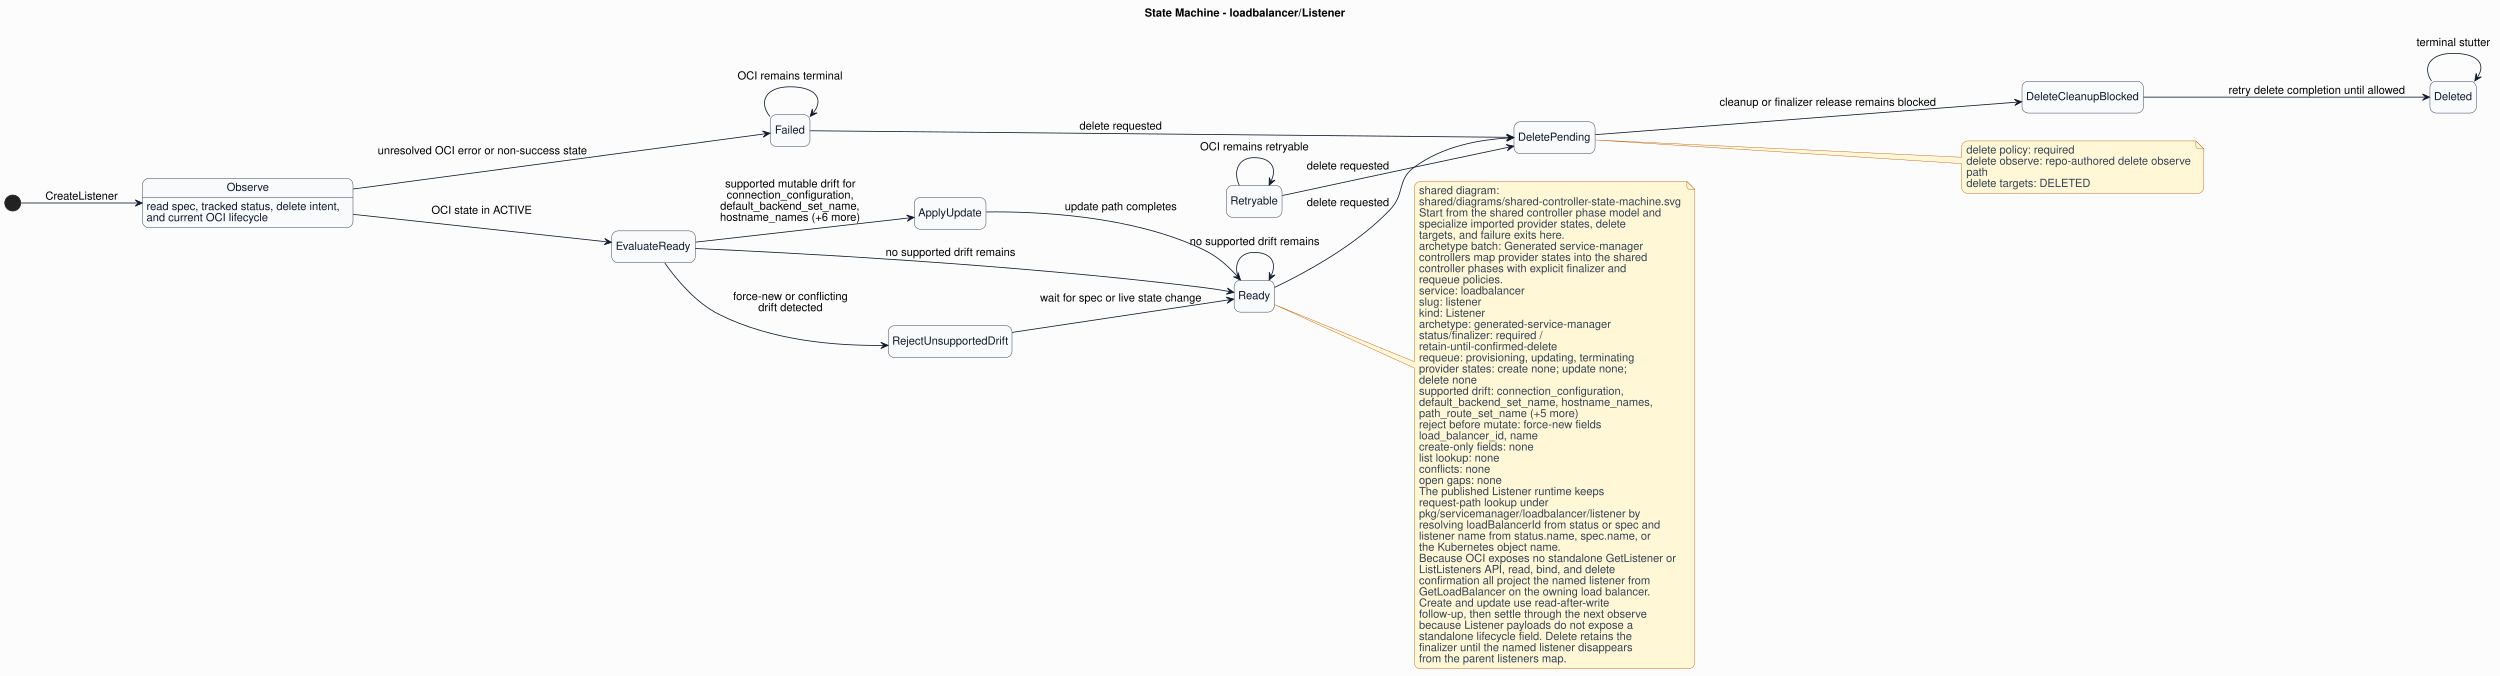
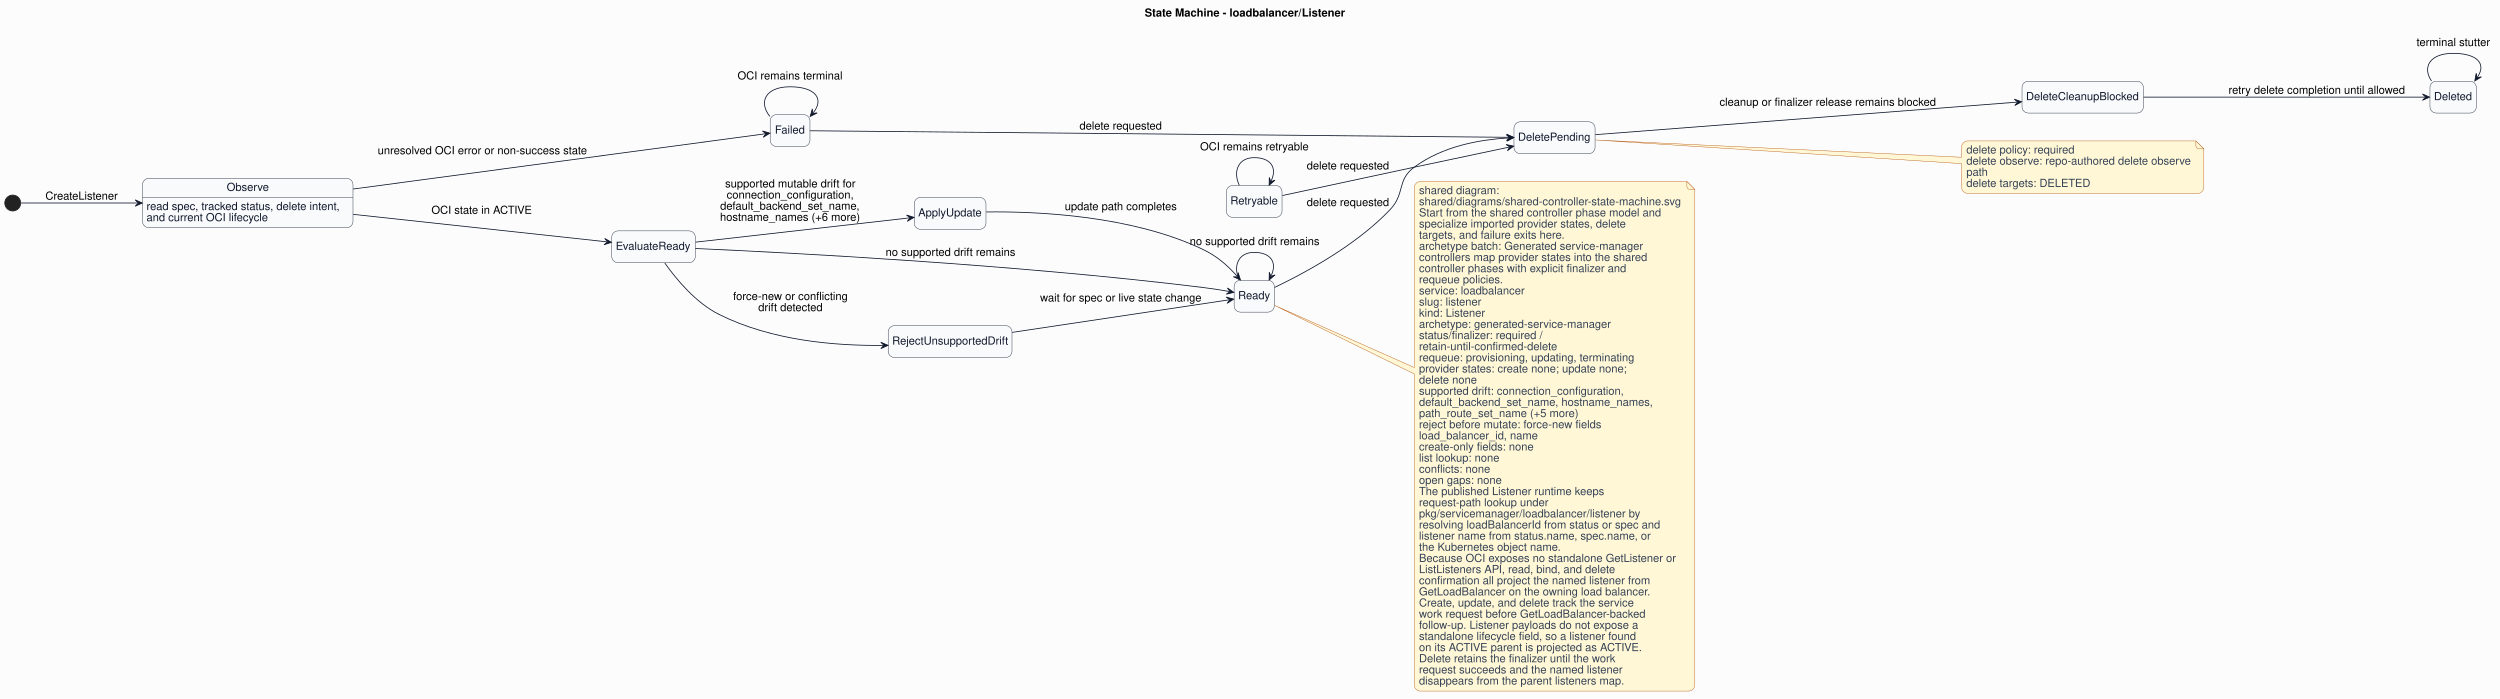
- <svg xmlns="http://www.w3.org/2000/svg" contentStyleType="text/css" data-diagram-type="STATE" height="849px" preserveAspectRatio="none" style="width:3140px;height:849px;background:#FCFCFD;" version="1.1" viewBox="0 0 3140 849" width="3140px" zoomAndPan="magnify">
+ <svg xmlns="http://www.w3.org/2000/svg" contentStyleType="text/css" data-diagram-type="STATE" height="877px" preserveAspectRatio="none" style="width:3140px;height:877px;background:#FCFCFD;" version="1.1" viewBox="0 0 3140 877" width="3140px" zoomAndPan="magnify">
  <defs />
  <g>
-     <rect fill="#FCFCFD" height="849" style="stroke:none;stroke-width:1;" width="3140" x="0" y="0" />
+     <rect fill="#FCFCFD" height="877" style="stroke:none;stroke-width:1;" width="3140" x="0" y="0" />
    <g class="title" data-source-line="10">
      <text fill="#000000" font-family="Helvetica" font-size="14" font-weight="bold" lengthAdjust="spacing" textLength="251.296" x="1437.715" y="20.78">State Machine - loadbalancer/Listener</text>
    </g>
-     <g>
+     <g class="entity" data-qualified-name="observe" id="ent0002">
      <rect fill="#F8FAFC" height="62" rx="8" ry="8" style="stroke:#0F172A;stroke-width:0.5;" width="264.364" x="179" y="224" />
      <line style="stroke:#0F172A;stroke-width:0.5;" x1="179" x2="443.364" y1="248" y2="248" />
      <text fill="#0F172A" font-family="Helvetica" font-size="14" lengthAdjust="spacing" textLength="52.91" x="284.727" y="239.78">Observe</text>
      <text fill="#0F172A" font-family="Helvetica" font-size="14" lengthAdjust="spacing" textLength="244.364" x="184" y="263.78">read spec, tracked status, delete intent,</text>
      <text fill="#0F172A" font-family="Helvetica" font-size="14" lengthAdjust="spacing" textLength="153.282" x="184" y="277.78">and current OCI lifecycle</text>
    </g>
    <rect fill="#F8FAFC" height="40" rx="8" ry="8" style="stroke:#0F172A;stroke-width:0.5;" width="104.951" x="768.36" y="290" />
    <text fill="#0F172A" font-family="Helvetica" font-size="14" lengthAdjust="spacing" textLength="94.951" x="773.36" y="313.78">EvaluateReady</text>
    <rect fill="#F8FAFC" height="40" rx="8" ry="8" style="stroke:#0F172A;stroke-width:0.5;" width="50.469" x="1550.04" y="352" />
    <text fill="#0F172A" font-family="Helvetica" font-size="14" lengthAdjust="spacing" textLength="40.469" x="1555.04" y="375.78">Ready</text>
    <rect fill="#F8FAFC" height="40" rx="8" ry="8" style="stroke:#0F172A;stroke-width:0.5;" width="69.917" x="1540.32" y="233" />
    <text fill="#0F172A" font-family="Helvetica" font-size="14" lengthAdjust="spacing" textLength="59.917" x="1545.32" y="256.78">Retryable</text>
    <rect fill="#F8FAFC" height="40" rx="8" ry="8" style="stroke:#0F172A;stroke-width:0.5;" width="50" x="967.32" y="144" />
    <text fill="#0F172A" font-family="Helvetica" font-size="14" lengthAdjust="spacing" textLength="38.131" x="973.255" y="167.78">Failed</text>
    <rect fill="#F8FAFC" height="40" rx="8" ry="8" style="stroke:#0F172A;stroke-width:0.5;" width="155.51" x="1115.56" y="409" />
    <text fill="#0F172A" font-family="Helvetica" font-size="14" lengthAdjust="spacing" textLength="145.51" x="1120.56" y="432.78">RejectUnsupportedDrift</text>
    <rect fill="#F8FAFC" height="40" rx="8" ry="8" style="stroke:#0F172A;stroke-width:0.5;" width="90.165" x="1148.23" y="248" />
    <text fill="#0F172A" font-family="Helvetica" font-size="14" lengthAdjust="spacing" textLength="80.165" x="1153.23" y="271.78">ApplyUpdate</text>
    <rect fill="#F8FAFC" height="40" rx="8" ry="8" style="stroke:#0F172A;stroke-width:0.5;" width="101.848" x="1901.55" y="153" />
    <text fill="#0F172A" font-family="Helvetica" font-size="14" lengthAdjust="spacing" textLength="91.848" x="1906.55" y="176.78">DeletePending</text>
    <rect fill="#F8FAFC" height="40" rx="8" ry="8" style="stroke:#0F172A;stroke-width:0.5;" width="58.255" x="3052.02" y="102" />
    <text fill="#0F172A" font-family="Helvetica" font-size="14" lengthAdjust="spacing" textLength="48.255" x="3057.02" y="125.78">Deleted</text>
    <rect fill="#F8FAFC" height="40" rx="8" ry="8" style="stroke:#0F172A;stroke-width:0.5;" width="152.427" x="2539.65" y="102" />
    <text fill="#0F172A" font-family="Helvetica" font-size="14" lengthAdjust="spacing" textLength="142.427" x="2544.65" y="125.78">DeleteCleanupBlocked</text>
-     <ellipse cx="16" cy="255" fill="#222222" rx="10" ry="10" style="stroke:#222222;stroke-width:1;" />
+     <g class="start_entity" data-qualified-name=".start." data-source-line="31" id="ent0002">
+       <ellipse cx="16" cy="255" fill="#222222" rx="10" ry="10" style="stroke:#222222;stroke-width:1;" />
+     </g>
    <g class="entity" data-qualified-name="GMN2" data-source-line="49" id="ent0003">
-       <path d="M1776.23,236 L1776.23,454.17 L1600.89,382.63 L1776.23,462.17 L1776.23,832 A8,8 0 0 0 1784.23,840 L2120.711,840 A8,8 0 0 0 2128.711,832 L2128.711,238 L2118.711,228 L1784.23,228 A8,8 0 0 0 1776.23,236" fill="#FFF7D6" style="stroke:#B45309;stroke-width:0.5;" />
+       <path d="M1776.23,236 L1776.23,461.61 L1600.89,383.55 L1776.23,469.61 L1776.23,860 A8,8 0 0 0 1784.23,868 L2120.711,868 A8,8 0 0 0 2128.711,860 L2128.711,238 L2118.711,228 L1784.23,228 A8,8 0 0 0 1776.23,236" fill="#FFF7D6" style="stroke:#B45309;stroke-width:0.5;" />
      <path d="M2118.711,228 L2118.711,234 A4,4 0 0 0 2122.711,238 L2128.711,238 L2118.711,228" fill="#FFF7D6" style="stroke:#B45309;stroke-width:0.5;" />
      <text fill="#334155" font-family="Helvetica" font-size="14" lengthAdjust="spacing" textLength="101.165" x="1782.23" y="243.78">shared diagram:</text>
      <text fill="#334155" font-family="Helvetica" font-size="14" lengthAdjust="spacing" textLength="331.481" x="1782.23" y="257.78">shared/diagrams/shared-controller-state-machine.svg</text>
      <text fill="#334155" font-family="Helvetica" font-size="14" lengthAdjust="spacing" textLength="304.274" x="1782.23" y="271.78">Start from the shared controller phase model and</text>
      <text fill="#334155" font-family="Helvetica" font-size="14" lengthAdjust="spacing" textLength="261.468" x="1782.23" y="285.78">specialize imported provider states, delete</text>
      <text fill="#334155" font-family="Helvetica" font-size="14" lengthAdjust="spacing" textLength="184.434" x="1782.23" y="299.78">targets, and failure exits here.</text>
      <text fill="#334155" font-family="Helvetica" font-size="14" lengthAdjust="spacing" textLength="281.709" x="1782.23" y="313.78">archetype batch: Generated service-manager</text>
      <text fill="#334155" font-family="Helvetica" font-size="14" lengthAdjust="spacing" textLength="287.923" x="1782.23" y="327.78">controllers map provider states into the shared</text>
      <text fill="#334155" font-family="Helvetica" font-size="14" lengthAdjust="spacing" textLength="261.461" x="1782.23" y="341.78">controller phases with explicit finalizer and</text>
      <text fill="#334155" font-family="Helvetica" font-size="14" lengthAdjust="spacing" textLength="105.848" x="1782.23" y="355.78">requeue policies.</text>
      <text fill="#334155" font-family="Helvetica" font-size="14" lengthAdjust="spacing" textLength="132.296" x="1782.23" y="369.78">service: loadbalancer</text>
      <text fill="#334155" font-family="Helvetica" font-size="14" lengthAdjust="spacing" textLength="78.593" x="1782.23" y="383.78">slug: listener</text>
      <text fill="#334155" font-family="Helvetica" font-size="14" lengthAdjust="spacing" textLength="83.269" x="1782.23" y="397.78">kind: Listener</text>
      <text fill="#334155" font-family="Helvetica" font-size="14" lengthAdjust="spacing" textLength="241.24" x="1782.23" y="411.78">archetype: generated-service-manager</text>
      <text fill="#334155" font-family="Helvetica" font-size="14" lengthAdjust="spacing" textLength="156.406" x="1782.23" y="425.78">status/finalizer: required /</text>
      <text fill="#334155" font-family="Helvetica" font-size="14" lengthAdjust="spacing" textLength="174.303" x="1782.23" y="439.78">retain-until-confirmed-delete</text>
      <text fill="#334155" font-family="Helvetica" font-size="14" lengthAdjust="spacing" textLength="272.398" x="1782.23" y="453.78">requeue: provisioning, updating, terminating</text>
      <text fill="#334155" font-family="Helvetica" font-size="14" lengthAdjust="spacing" textLength="263.067" x="1782.23" y="467.78">provider states: create none; update none;</text>
      <text fill="#334155" font-family="Helvetica" font-size="14" lengthAdjust="spacing" textLength="73.179" x="1782.23" y="481.78">delete none</text>
      <text fill="#334155" font-family="Helvetica" font-size="14" lengthAdjust="spacing" textLength="256.833" x="1782.23" y="495.78">supported drift: connection_configuration,</text>
      <text fill="#334155" font-family="Helvetica" font-size="14" lengthAdjust="spacing" textLength="294.978" x="1782.23" y="509.78">default_backend_set_name, hostname_names,</text>
      <text fill="#334155" font-family="Helvetica" font-size="14" lengthAdjust="spacing" textLength="201.175" x="1782.23" y="523.78">path_route_set_name (+5 more)</text>
      <text fill="#334155" font-family="Helvetica" font-size="14" lengthAdjust="spacing" textLength="230.33" x="1782.23" y="537.78">reject before mutate: force-new fields</text>
      <text fill="#334155" font-family="Helvetica" font-size="14" lengthAdjust="spacing" textLength="149.44" x="1782.23" y="551.78">load_balancer_id, name</text>
      <text fill="#334155" font-family="Helvetica" font-size="14" lengthAdjust="spacing" textLength="144.751" x="1782.23" y="565.78">create-only fields: none</text>
      <text fill="#334155" font-family="Helvetica" font-size="14" lengthAdjust="spacing" textLength="101.179" x="1782.23" y="579.78">list lookup: none</text>
      <text fill="#334155" font-family="Helvetica" font-size="14" lengthAdjust="spacing" textLength="89.496" x="1782.23" y="593.78">conflicts: none</text>
      <text fill="#334155" font-family="Helvetica" font-size="14" lengthAdjust="spacing" textLength="104.316" x="1782.23" y="607.78">open gaps: none</text>
      <text fill="#334155" font-family="Helvetica" font-size="14" lengthAdjust="spacing" textLength="233.468" x="1782.23" y="621.78">The published Listener runtime keeps</text>
      <text fill="#334155" font-family="Helvetica" font-size="14" lengthAdjust="spacing" textLength="163.447" x="1782.23" y="635.78">request-path lookup under</text>
      <text fill="#334155" font-family="Helvetica" font-size="14" lengthAdjust="spacing" textLength="277.819" x="1782.23" y="649.78">pkg/servicemanager/loadbalancer/listener by</text>
      <text fill="#334155" font-family="Helvetica" font-size="14" lengthAdjust="spacing" textLength="303.495" x="1782.23" y="663.78">resolving loadBalancerId from status or spec and</text>
      <text fill="#334155" font-family="Helvetica" font-size="14" lengthAdjust="spacing" textLength="292.571" x="1782.23" y="677.78">listener name from status.name, spec.name, or</text>
      <text fill="#334155" font-family="Helvetica" font-size="14" lengthAdjust="spacing" textLength="179.006" x="1782.23" y="691.78">the Kubernetes object name.</text>
      <text fill="#334155" font-family="Helvetica" font-size="14" lengthAdjust="spacing" textLength="323.75" x="1782.23" y="705.78">Because OCI exposes no standalone GetListener or</text>
      <text fill="#334155" font-family="Helvetica" font-size="14" lengthAdjust="spacing" textLength="248.268" x="1782.23" y="719.78">ListListeners API, read, bind, and delete</text>
      <text fill="#334155" font-family="Helvetica" font-size="14" lengthAdjust="spacing" textLength="291.019" x="1782.23" y="733.78">confirmation all project the named listener from</text>
      <text fill="#334155" font-family="Helvetica" font-size="14" lengthAdjust="spacing" textLength="291.874" x="1782.23" y="747.78">GetLoadBalancer on the owning load balancer.</text>
-       <text fill="#334155" font-family="Helvetica" font-size="14" lengthAdjust="spacing" textLength="241.247" x="1782.23" y="761.78">Create and update use read-after-write</text>
-       <text fill="#334155" font-family="Helvetica" font-size="14" lengthAdjust="spacing" textLength="287.178" x="1782.23" y="775.78">follow-up, then settle through the next observe</text>
-       <text fill="#334155" font-family="Helvetica" font-size="14" lengthAdjust="spacing" textLength="270.081" x="1782.23" y="789.78">because Listener payloads do not expose a</text>
-       <text fill="#334155" font-family="Helvetica" font-size="14" lengthAdjust="spacing" textLength="269.268" x="1782.23" y="803.78">standalone lifecycle field. Delete retains the</text>
-       <text fill="#334155" font-family="Helvetica" font-size="14" lengthAdjust="spacing" textLength="269.261" x="1782.23" y="817.78">finalizer until the named listener disappears</text>
-       <text fill="#334155" font-family="Helvetica" font-size="14" lengthAdjust="spacing" textLength="185.972" x="1782.23" y="831.78">from the parent listeners map.</text>
+       <text fill="#334155" font-family="Helvetica" font-size="14" lengthAdjust="spacing" textLength="271.606" x="1782.23" y="761.78">Create, update, and delete track the service</text>
+       <text fill="#334155" font-family="Helvetica" font-size="14" lengthAdjust="spacing" textLength="286.392" x="1782.23" y="775.78">work request before GetLoadBalancer-backed</text>
+       <text fill="#334155" font-family="Helvetica" font-size="14" lengthAdjust="spacing" textLength="277.067" x="1782.23" y="789.78">follow-up. Listener payloads do not expose a</text>
+       <text fill="#334155" font-family="Helvetica" font-size="14" lengthAdjust="spacing" textLength="273.943" x="1782.23" y="803.78">standalone lifecycle field, so a listener found</text>
+       <text fill="#334155" font-family="Helvetica" font-size="14" lengthAdjust="spacing" textLength="284.006" x="1782.23" y="817.78">on its ACTIVE parent is projected as ACTIVE.</text>
+       <text fill="#334155" font-family="Helvetica" font-size="14" lengthAdjust="spacing" textLength="248.233" x="1782.23" y="831.78">Delete retains the finalizer until the work</text>
+       <text fill="#334155" font-family="Helvetica" font-size="14" lengthAdjust="spacing" textLength="256.047" x="1782.23" y="845.78">request succeeds and the named listener</text>
+       <text fill="#334155" font-family="Helvetica" font-size="14" lengthAdjust="spacing" textLength="258.351" x="1782.23" y="859.78">disappears from the parent listeners map.</text>
    </g>
-     <g class="entity" data-qualified-name="GMN5" data-source-line="94" id="ent0006">
+     <g class="entity" data-qualified-name="GMN5" data-source-line="96" id="ent0006">
      <path d="M2463.71,185 L2463.71,197.52 L2003.73,175.81 L2463.71,205.52 L2463.71,235 A8,8 0 0 0 2471.71,243 L2760.012,243 A8,8 0 0 0 2768.012,235 L2768.012,187 L2758.012,177 L2471.71,177 A8,8 0 0 0 2463.71,185" fill="#FFF7D6" style="stroke:#B45309;stroke-width:0.5;" />
      <path d="M2758.012,177 L2758.012,183 A4,4 0 0 0 2762.012,187 L2768.012,187 L2758.012,177" fill="#FFF7D6" style="stroke:#B45309;stroke-width:0.5;" />
      <text fill="#334155" font-family="Helvetica" font-size="14" lengthAdjust="spacing" textLength="136.972" x="2469.71" y="192.78">delete policy: required</text>
      <text fill="#334155" font-family="Helvetica" font-size="14" lengthAdjust="spacing" textLength="283.302" x="2469.71" y="206.78">delete observe: repo-authored delete observe</text>
      <text fill="#334155" font-family="Helvetica" font-size="14" lengthAdjust="spacing" textLength="27.248" x="2469.71" y="220.78">path</text>
      <text fill="#334155" font-family="Helvetica" font-size="14" lengthAdjust="spacing" textLength="157.185" x="2469.71" y="234.78">delete targets: DELETED</text>
    </g>
    <g class="link" data-entity-1="ent0002" data-entity-2="ent0002" data-link-type="dependency" data-source-line="31" id="lnk3">
      <path d="M26.42,255 C50.44,255 110.44,255 172.75,255" fill="none" id="*start*-to-observe" style="stroke:#0F172A;stroke-width:1;" />
      <polygon fill="#0F172A" points="178.75,255,169.75,251,173.75,255,169.75,259,178.75,255" style="stroke:#0F172A;stroke-width:1;" />
      <text fill="#000000" font-family="Helvetica" font-size="14" lengthAdjust="spacing" textLength="91.827" x="57" y="250.78">CreateListener</text>
    </g>
    <g class="link" data-entity-1="ent0002" data-entity-2="ent0003" data-link-type="dependency" data-source-line="32" id="lnk4">
      <path d="M443.58,269.24 C549.34,280.69 686.425,295.544 762.045,303.734" fill="none" id="observe-to-evaluate_ready" style="stroke:#0F172A;stroke-width:1;" />
      <polygon fill="#0F172A" points="768.01,304.38,759.493,299.434,763.039,303.842,758.632,307.388,768.01,304.38" style="stroke:#0F172A;stroke-width:1;" />
      <text fill="#000000" font-family="Helvetica" font-size="14" lengthAdjust="spacing" textLength="128.372" x="541.86" y="268.57">OCI state in ACTIVE</text>
    </g>
    <g class="link" data-entity-1="ent0002" data-entity-2="ent0006" data-link-type="dependency" data-source-line="33" id="lnk5">
      <path d="M443.53,237.4 C609.72,215.13 878.343,179.137 961.053,168.057" fill="none" id="observe-to-failed" style="stroke:#0F172A;stroke-width:1;" />
      <polygon fill="#0F172A" points="967,167.26,957.549,164.49,962.044,167.924,958.611,172.42,967,167.26" style="stroke:#0F172A;stroke-width:1;" />
      <text fill="#000000" font-family="Helvetica" font-size="14" lengthAdjust="spacing" textLength="263.778" x="474.36" y="193.69">unresolved OCI error or non-success state</text>
    </g>
    <g class="link" data-entity-1="ent0003" data-entity-2="ent0007" data-link-type="dependency" data-source-line="34" id="lnk6">
      <path d="M835,330.37 C849.22,350.5 873.85,380.34 903.32,395 C969.57,427.98 1048.64,434.408 1109.29,433.818" fill="none" id="evaluate_ready-to-reject_unsupported_drift" style="stroke:#0F172A;stroke-width:1;" />
      <polygon fill="#0F172A" points="1115.29,433.76,1106.252,429.848,1110.29,433.809,1106.329,437.847,1115.29,433.76" style="stroke:#0F172A;stroke-width:1;" />
      <text fill="#000000" font-family="Helvetica" font-size="14" lengthAdjust="spacing" textLength="143.951" x="920.82" y="376.78">force-new or conflicting</text>
      <text fill="#000000" font-family="Helvetica" font-size="14" lengthAdjust="spacing" textLength="80.938" x="952.327" y="390.78">drift detected</text>
    </g>
    <g class="link" data-entity-1="ent0007" data-entity-2="ent0004" data-link-type="dependency" data-source-line="35" id="lnk7">
      <path d="M1271.21,417.47 C1357.94,404.45 1488.196,384.91 1543.626,376.6" fill="none" id="reject_unsupported_drift-to-ready" style="stroke:#0F172A;stroke-width:1;" />
      <polygon fill="#0F172A" points="1549.56,375.71,1540.066,373.089,1544.615,376.451,1541.253,381,1549.56,375.71" style="stroke:#0F172A;stroke-width:1;" />
      <text fill="#000000" font-family="Helvetica" font-size="14" lengthAdjust="spacing" textLength="203.882" x="1306.32" y="378.68">wait for spec or live state change</text>
    </g>
    <g class="link" data-entity-1="ent0003" data-entity-2="ent0008" data-link-type="dependency" data-source-line="36" id="lnk8">
      <path d="M873.74,304.12 C946.93,295.82 1073.218,281.507 1142.038,273.697" fill="none" id="evaluate_ready-to-apply_update" style="stroke:#0F172A;stroke-width:1;" />
      <polygon fill="#0F172A" points="1148,273.02,1138.606,270.06,1143.032,273.584,1139.508,278.009,1148,273.02" style="stroke:#0F172A;stroke-width:1;" />
      <text fill="#000000" font-family="Helvetica" font-size="14" lengthAdjust="spacing" textLength="163.42" x="910.736" y="235.37">supported mutable drift for</text>
      <text fill="#000000" font-family="Helvetica" font-size="14" lengthAdjust="spacing" textLength="159.558" x="912.667" y="249.37">connection_configuration,</text>
      <text fill="#000000" font-family="Helvetica" font-size="14" lengthAdjust="spacing" textLength="175.909" x="904.491" y="263.37">default_backend_set_name,</text>
      <text fill="#000000" font-family="Helvetica" font-size="14" lengthAdjust="spacing" textLength="176.251" x="904.32" y="277.37">hostname_names (+6 more)</text>
    </g>
    <g class="link" data-entity-1="ent0008" data-entity-2="ent0004" data-link-type="dependency" data-source-line="37" id="lnk9">
      <path d="M1238.83,266.21 C1302.25,265.42 1420.84,270.52 1510.32,313 C1529.15,321.94 1542.275,333.904 1554.055,347.164" fill="none" id="apply_update-to-ready" style="stroke:#0F172A;stroke-width:1;" />
      <polygon fill="#0F172A" points="1558.04,351.65,1555.053,342.265,1554.719,347.912,1549.072,347.578,1558.04,351.65" style="stroke:#0F172A;stroke-width:1;" />
      <text fill="#000000" font-family="Helvetica" font-size="14" lengthAdjust="spacing" textLength="141.654" x="1337.32" y="263.94">update path completes</text>
    </g>
    <g class="link" data-entity-1="ent0003" data-entity-2="ent0004" data-link-type="dependency" data-source-line="38" id="lnk10">
      <path d="M873.39,312.12 C988.16,317.21 1273.28,331.91 1510.32,361 C1523.4,362.61 1531.978,363.961 1543.848,366.131" fill="none" id="evaluate_ready-to-ready" style="stroke:#0F172A;stroke-width:1;" />
      <polygon fill="#0F172A" points="1549.75,367.21,1541.616,361.657,1544.832,366.311,1540.177,369.526,1549.75,367.21" style="stroke:#0F172A;stroke-width:1;" />
      <text fill="#000000" font-family="Helvetica" font-size="14" lengthAdjust="spacing" textLength="162.641" x="1112.32" y="321.38">no supported drift remains</text>
    </g>
    <g class="link" data-entity-1="ent0004" data-entity-2="ent0004" data-link-type="dependency" data-source-line="39" id="lnk11">
      <path d="M1556.53,351.69 C1548.52,334.73 1554.77,317 1575.27,317 C1595.78,317 1604.592,329.305 1596.582,346.265" fill="none" id="ready-to-ready" style="stroke:#0F172A;stroke-width:1;" />
      <polygon fill="#0F172A" points="1594.02,351.69,1601.48,345.26,1596.155,347.169,1594.247,341.844,1594.02,351.69" style="stroke:#0F172A;stroke-width:1;" />
      <text fill="#000000" font-family="Helvetica" font-size="14" lengthAdjust="spacing" textLength="162.641" x="1494.27" y="307.78">no supported drift remains</text>
    </g>
    <g class="link" data-entity-1="ent0005" data-entity-2="ent0005" data-link-type="dependency" data-source-line="40" id="lnk12">
      <path d="M1556.53,232.69 C1548.52,215.73 1554.77,198 1575.27,198 C1595.78,198 1604.592,210.305 1596.582,227.265" fill="none" id="retryable-to-retryable" style="stroke:#0F172A;stroke-width:1;" />
      <polygon fill="#0F172A" points="1594.02,232.69,1601.48,226.26,1596.155,228.169,1594.247,222.844,1594.02,232.69" style="stroke:#0F172A;stroke-width:1;" />
      <text fill="#000000" font-family="Helvetica" font-size="14" lengthAdjust="spacing" textLength="136.931" x="1507.27" y="188.78">OCI remains retryable</text>
    </g>
    <g class="link" data-entity-1="ent0006" data-entity-2="ent0006" data-link-type="dependency" data-source-line="41" id="lnk13">
      <path d="M966.99,146.26 C952.56,128.56 961,109 992.32,109 C1023.63,109 1035.861,123.91 1021.431,141.61" fill="none" id="failed-to-failed" style="stroke:#0F172A;stroke-width:1;" />
      <polygon fill="#0F172A" points="1017.64,146.26,1026.427,141.812,1020.799,142.385,1020.227,136.757,1017.64,146.26" style="stroke:#0F172A;stroke-width:1;" />
      <text fill="#000000" font-family="Helvetica" font-size="14" lengthAdjust="spacing" textLength="132.255" x="926.32" y="99.78">OCI remains terminal</text>
    </g>
    <g class="link" data-entity-1="ent0004" data-entity-2="ent0009" data-link-type="dependency" data-source-line="42" id="lnk14">
      <path d="M1600.85,361 C1636.46,344.1 1702.86,308.83 1746.23,263 C1764.84,243.34 1754.39,225.99 1776.23,210 C1812.49,183.46 1857.661,175.448 1895.341,173.198" fill="none" id="ready-to-delete_pending" style="stroke:#0F172A;stroke-width:1;" />
      <polygon fill="#0F172A" points="1901.33,172.84,1892.108,169.384,1896.339,173.138,1892.584,177.369,1901.33,172.84" style="stroke:#0F172A;stroke-width:1;" />
      <text fill="#000000" font-family="Helvetica" font-size="14" lengthAdjust="spacing" textLength="104.303" x="1641.23" y="258.78">delete requested</text>
    </g>
    <g class="link" data-entity-1="ent0005" data-entity-2="ent0009" data-link-type="dependency" data-source-line="43" id="lnk15">
      <path d="M1610.59,245.58 C1650.41,236.98 1718.06,222.4 1776.23,210 C1818.35,201.02 1860.319,192.165 1895.359,184.795" fill="none" id="retryable-to-delete_pending" style="stroke:#0F172A;stroke-width:1;" />
      <polygon fill="#0F172A" points="1901.23,183.56,1891.599,181.498,1896.337,184.589,1893.246,189.327,1901.23,183.56" style="stroke:#0F172A;stroke-width:1;" />
      <text fill="#000000" font-family="Helvetica" font-size="14" lengthAdjust="spacing" textLength="104.303" x="1641.23" y="212.77">delete requested</text>
    </g>
    <g class="link" data-entity-1="ent0006" data-entity-2="ent0009" data-link-type="dependency" data-source-line="44" id="lnk16">
      <path d="M1017.48,164.23 C1143.44,165.41 1719.65,170.824 1895.22,172.474" fill="none" id="failed-to-delete_pending" style="stroke:#0F172A;stroke-width:1;" />
      <polygon fill="#0F172A" points="1901.22,172.53,1892.258,168.446,1896.22,172.483,1892.183,176.445,1901.22,172.53" style="stroke:#0F172A;stroke-width:1;" />
      <text fill="#000000" font-family="Helvetica" font-size="14" lengthAdjust="spacing" textLength="104.303" x="1355.82" y="162.71">delete requested</text>
    </g>
    <g class="link" data-entity-1="ent0009" data-entity-2="ent0011" data-link-type="dependency" data-source-line="45" id="lnk17">
      <path d="M2003.73,169.12 C2118.96,160.24 2396.788,138.811 2533.228,128.291" fill="none" id="delete_pending-to-delete_cleanup_blocked" style="stroke:#0F172A;stroke-width:1;" />
      <polygon fill="#0F172A" points="2539.21,127.83,2529.929,124.534,2534.225,128.214,2530.544,132.51,2539.21,127.83" style="stroke:#0F172A;stroke-width:1;" />
      <text fill="#000000" font-family="Helvetica" font-size="14" lengthAdjust="spacing" textLength="273.144" x="2159.71" y="132.85">cleanup or finalizer release remains blocked</text>
    </g>
    <g class="link" data-entity-1="ent0011" data-entity-2="ent0010" data-link-type="dependency" data-source-line="46" id="lnk18">
      <path d="M2692.33,122 C2796.94,122 2975.09,122 3045.59,122" fill="none" id="delete_cleanup_blocked-to-deleted" style="stroke:#0F172A;stroke-width:1;" />
      <polygon fill="#0F172A" points="3051.59,122,3042.59,118,3046.59,122,3042.59,126,3051.59,122" style="stroke:#0F172A;stroke-width:1;" />
      <text fill="#000000" font-family="Helvetica" font-size="14" lengthAdjust="spacing" textLength="222.565" x="2799.02" y="117.78">retry delete completion until allowed</text>
    </g>
    <g class="link" data-entity-1="ent0010" data-entity-2="ent0010" data-link-type="dependency" data-source-line="47" id="lnk19">
      <path d="M3053.95,101.69 C3042.33,84.73 3051.4,67 3081.14,67 C3110.89,67 3123.341,79.78 3111.721,96.74" fill="none" id="deleted-to-deleted" style="stroke:#0F172A;stroke-width:1;" />
      <polygon fill="#0F172A" points="3108.33,101.69,3116.717,96.526,3111.156,97.565,3110.117,92.005,3108.33,101.69" style="stroke:#0F172A;stroke-width:1;" />
      <text fill="#000000" font-family="Helvetica" font-size="14" lengthAdjust="spacing" textLength="92.586" x="3035.14" y="57.78">terminal stutter</text>
    </g>
  </g>
</svg>
